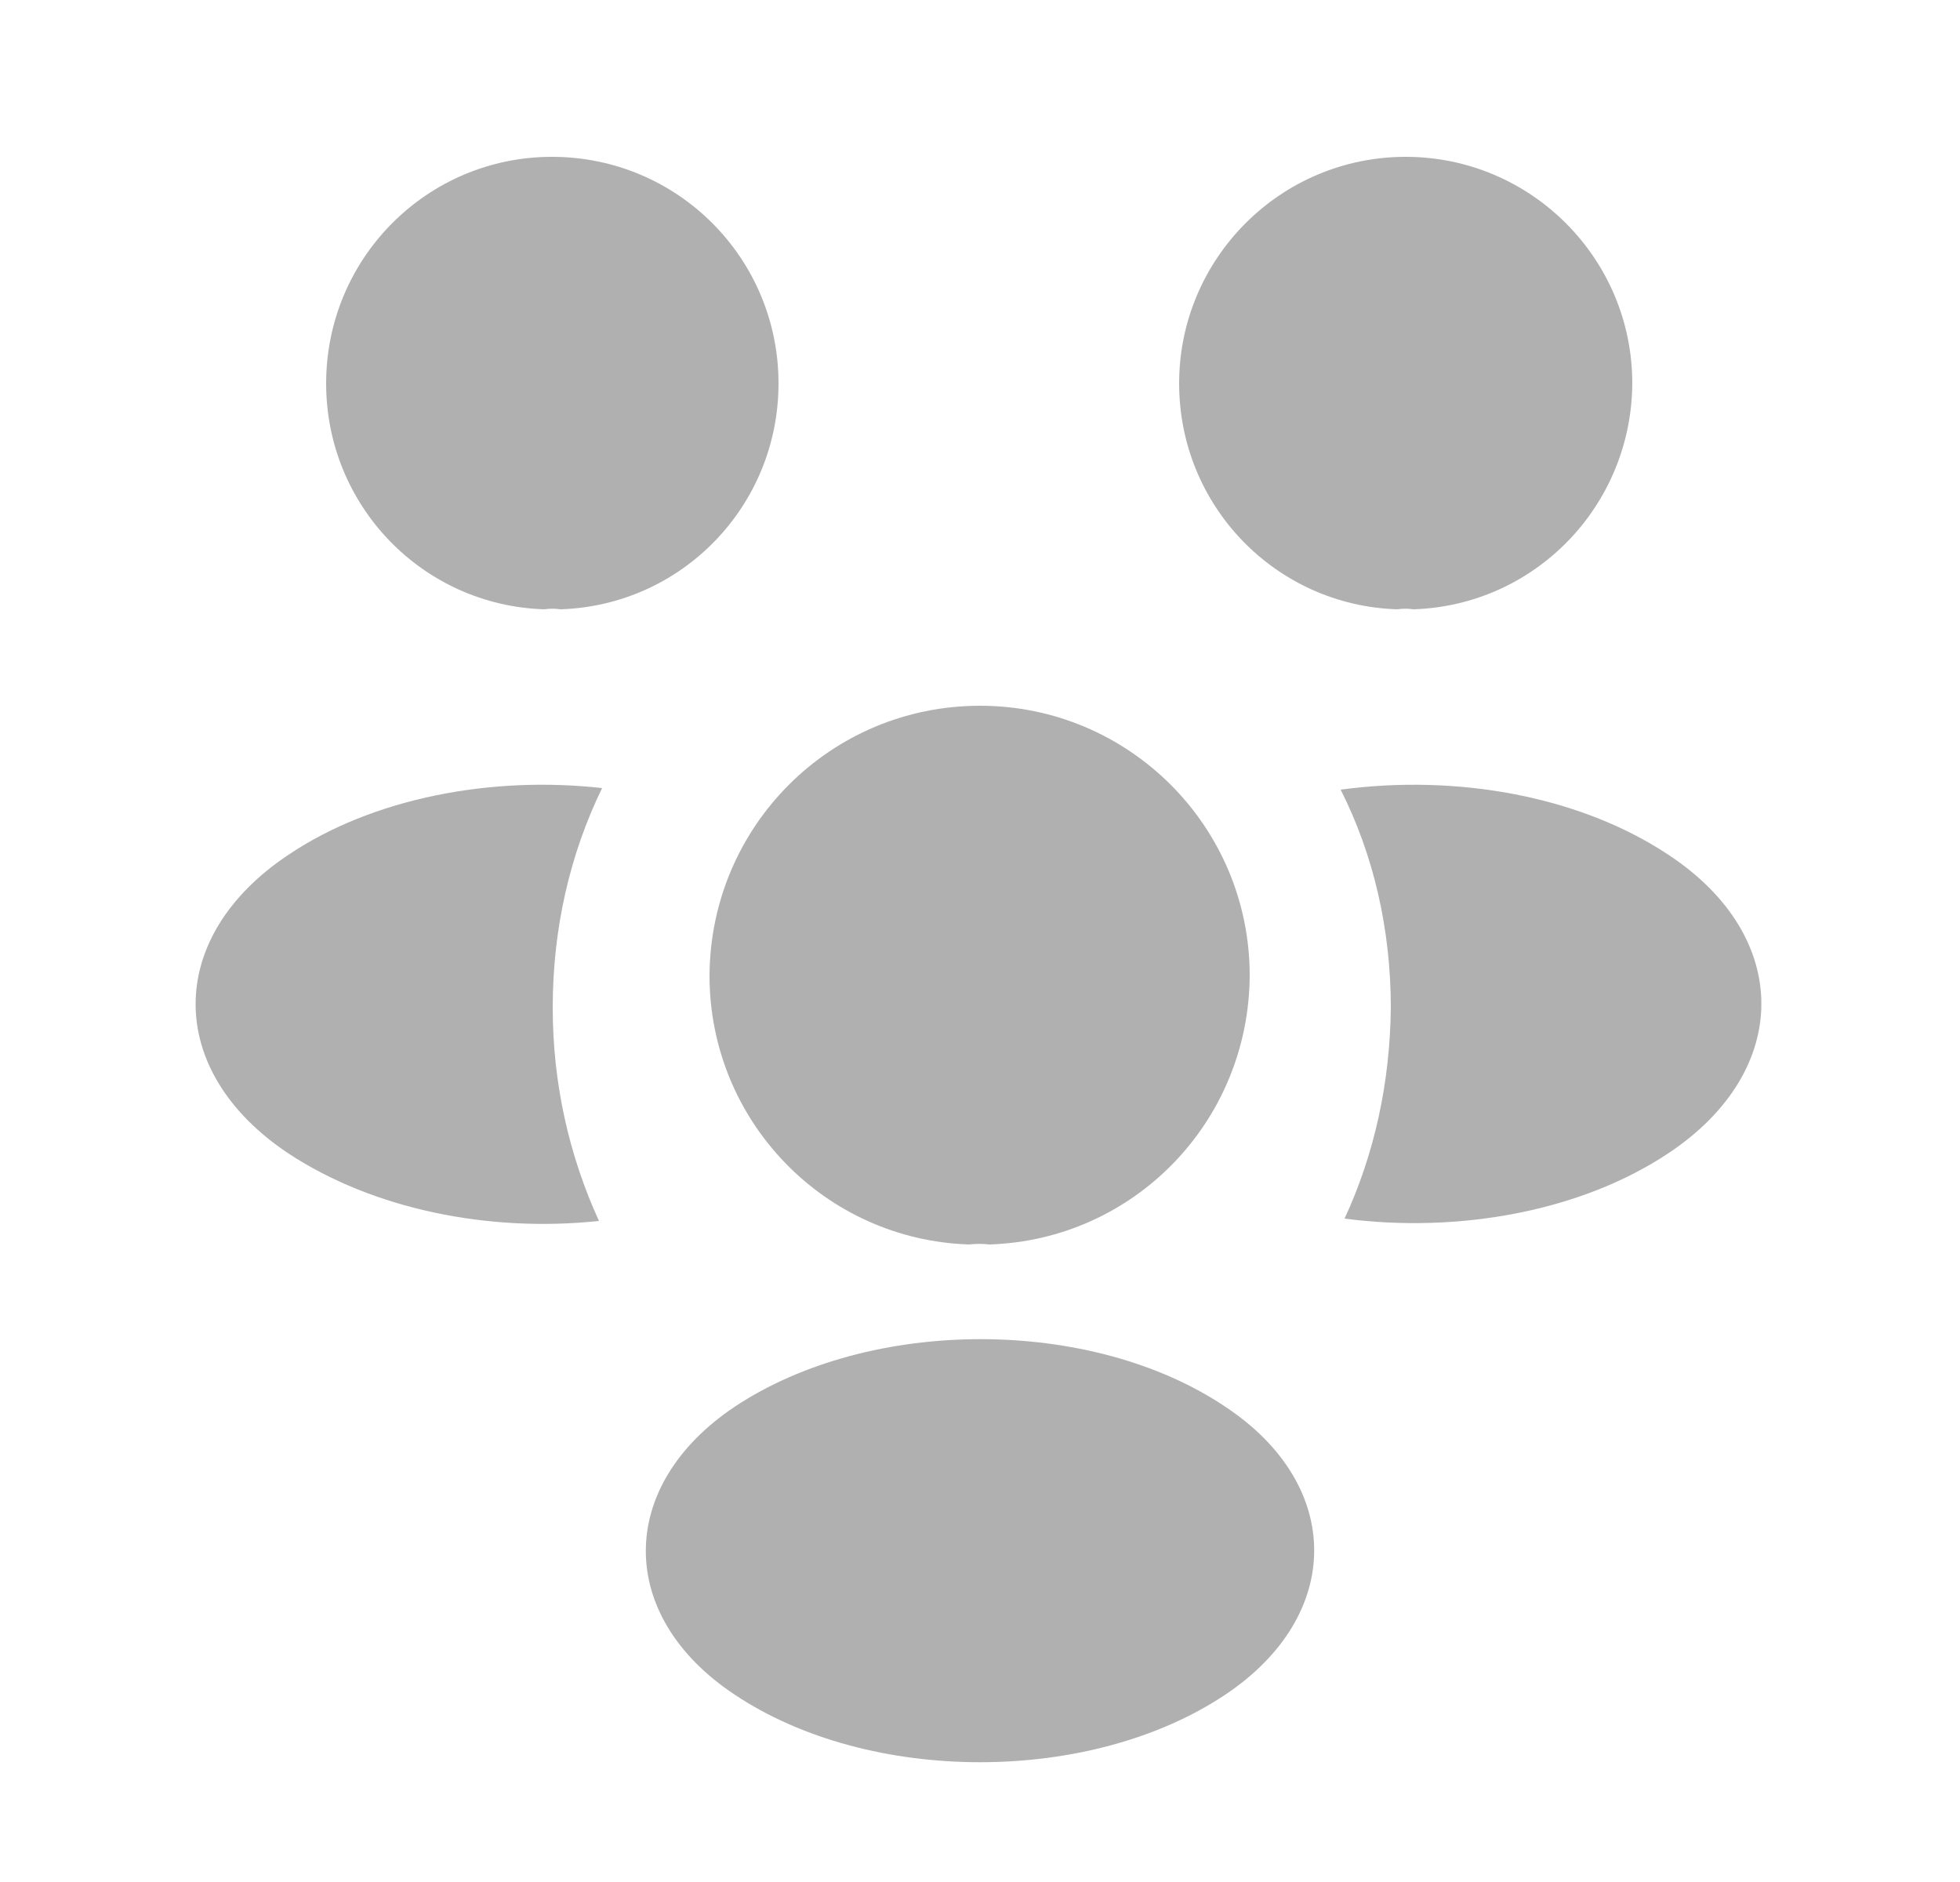
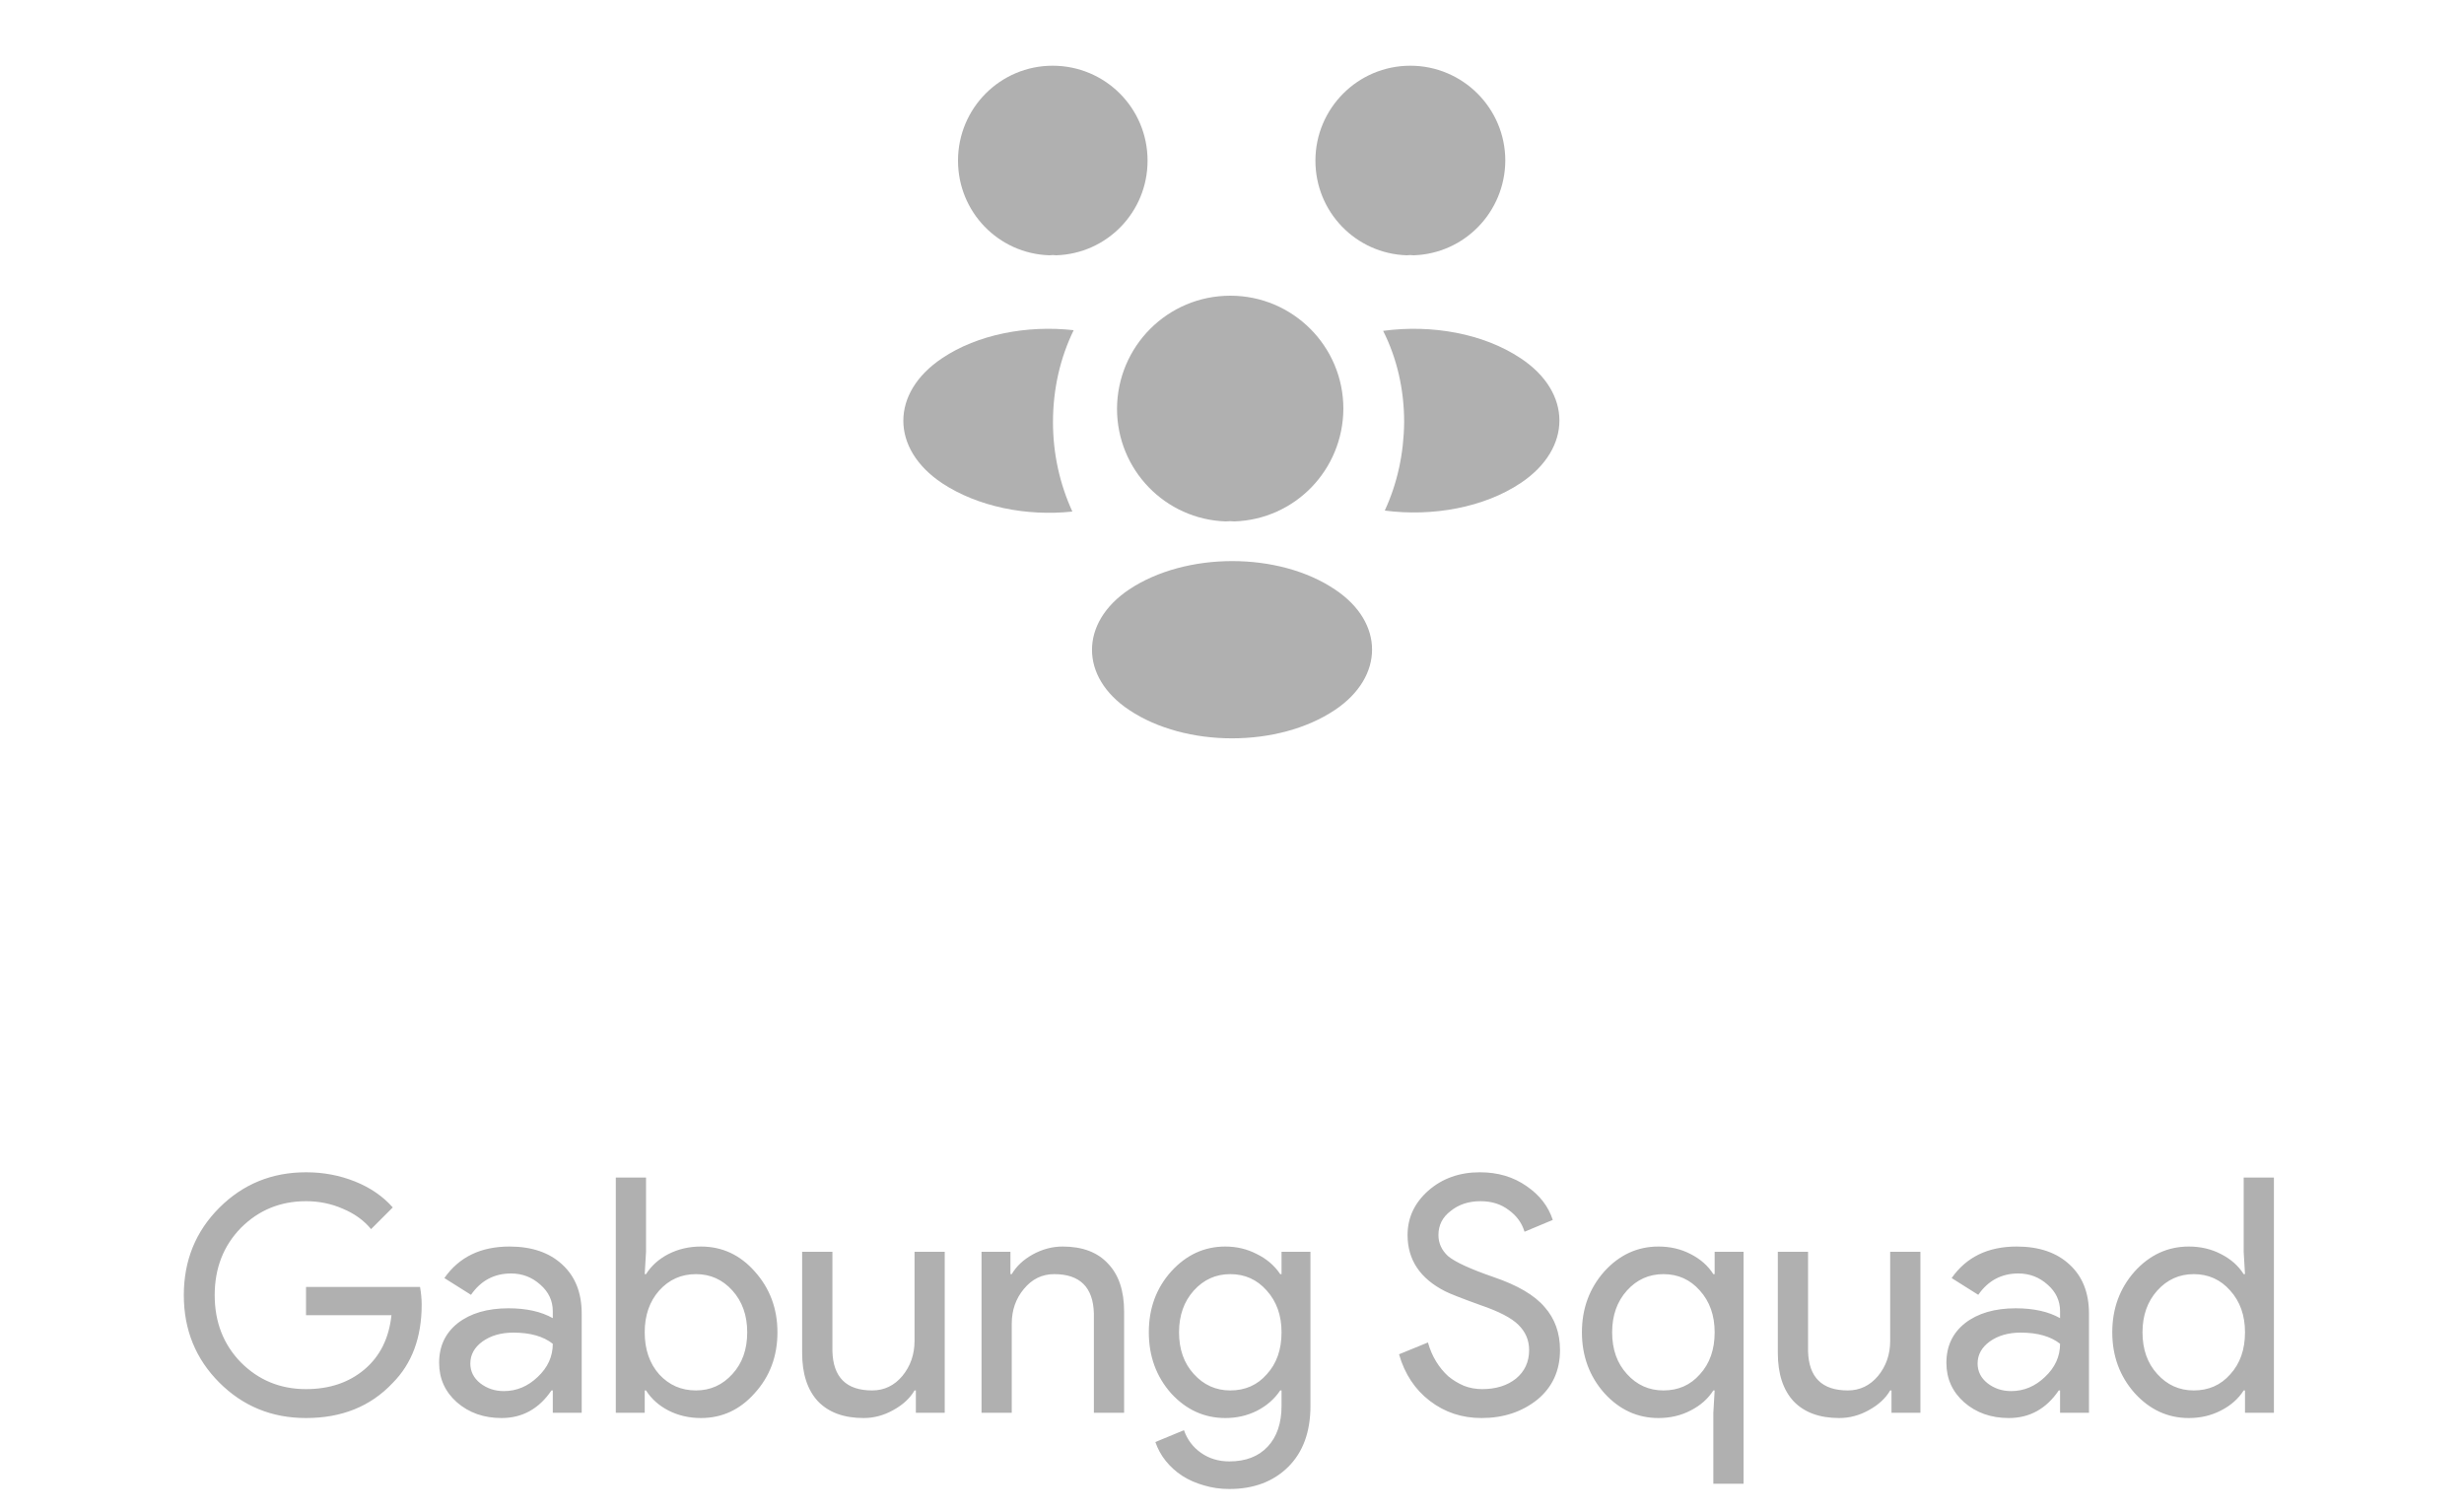
- <svg xmlns="http://www.w3.org/2000/svg" width="25" height="24" viewBox="0 0 25 24" fill="none">
-   <path d="M18.03 7.77C17.96 7.76 17.89 7.76 17.82 7.77C16.27 7.72 15.04 6.45 15.04 4.89C15.04 3.3 16.33 2 17.93 2C19.52 2 20.82 3.29 20.82 4.89C20.81 6.45 19.58 7.72 18.03 7.77Z" fill="#B0B0B0" />
-   <path d="M21.29 14.7C20.17 15.45 18.6 15.73 17.15 15.54C17.53 14.72 17.73 13.81 17.74 12.85C17.74 11.85 17.52 10.9 17.1 10.07C18.58 9.87 20.15 10.15 21.28 10.9C22.86 11.94 22.86 13.65 21.29 14.7Z" fill="#B0B0B0" />
-   <path d="M6.94 7.77C7.01 7.76 7.08 7.76 7.15 7.77C8.7 7.72 9.93 6.45 9.93 4.89C9.93 3.29 8.64 2 7.04 2C5.45 2 4.16 3.29 4.16 4.89C4.16 6.45 5.39 7.72 6.94 7.77Z" fill="#B0B0B0" />
-   <path d="M7.05 12.85C7.05 13.82 7.26 14.74 7.64 15.57C6.23 15.72 4.76 15.42 3.68 14.71C2.1 13.66 2.1 11.95 3.68 10.9C4.75 10.18 6.26 9.89 7.68 10.05C7.27 10.89 7.05 11.84 7.05 12.85Z" fill="#B0B0B0" />
-   <path d="M12.62 15.87C12.54 15.86 12.45 15.86 12.36 15.87C10.52 15.81 9.05 14.3 9.05 12.44C9.06 10.54 10.59 9 12.5 9C14.4 9 15.94 10.54 15.94 12.44C15.93 14.3 14.47 15.81 12.62 15.87Z" fill="#B0B0B0" />
-   <path d="M9.37 17.94C7.86 18.95 7.86 20.61 9.37 21.61C11.09 22.76 13.91 22.76 15.63 21.61C17.14 20.6 17.14 18.94 15.63 17.94C13.92 16.79 11.1 16.79 9.37 17.94Z" fill="#B0B0B0" />
+ <svg xmlns="http://www.w3.org/2000/svg" width="75" height="46" viewBox="0 0 75 46" fill="none">
+   <path d="M43.029 7.77C42.959 7.76 42.889 7.76 42.819 7.77C41.269 7.72 40.039 6.45 40.039 4.89C40.039 3.3 41.329 2 42.929 2C44.519 2 45.819 3.29 45.819 4.89C45.809 6.45 44.579 7.72 43.029 7.77Z" fill="#B0B0B0" />
+   <path d="M46.29 14.7C45.17 15.45 43.6 15.73 42.15 15.54C42.53 14.72 42.73 13.81 42.74 12.85C42.74 11.85 42.52 10.9 42.1 10.07C43.58 9.87 45.15 10.15 46.28 10.9C47.86 11.94 47.86 13.65 46.29 14.7Z" fill="#B0B0B0" />
+   <path d="M31.94 7.77C32.01 7.76 32.08 7.76 32.15 7.77C33.7 7.72 34.93 6.45 34.93 4.89C34.93 3.29 33.64 2 32.04 2C30.45 2 29.16 3.29 29.16 4.89C29.16 6.45 30.39 7.72 31.94 7.77Z" fill="#B0B0B0" />
+   <path d="M32.051 12.85C32.051 13.82 32.261 14.74 32.641 15.57C31.231 15.72 29.761 15.42 28.681 14.71C27.101 13.66 27.101 11.95 28.681 10.9C29.751 10.18 31.261 9.89 32.681 10.05C32.271 10.89 32.051 11.84 32.051 12.85Z" fill="#B0B0B0" />
+   <path d="M37.57 15.87C37.49 15.86 37.4 15.86 37.31 15.87C35.47 15.81 34 14.3 34 12.44C34.01 10.54 35.54 9 37.45 9C39.35 9 40.89 10.54 40.89 12.44C40.88 14.3 39.42 15.81 37.57 15.87Z" fill="#B0B0B0" />
+   <path d="M34.371 17.94C32.861 18.95 32.861 20.61 34.371 21.61C36.091 22.76 38.911 22.76 40.631 21.61C42.141 20.6 42.141 18.94 40.631 17.94C38.921 16.79 36.101 16.79 34.371 17.94Z" fill="#B0B0B0" />
+   <path d="M12.835 39.71C12.835 40.71 12.538 41.507 11.945 42.1C11.278 42.807 10.401 43.16 9.315 43.16C8.275 43.16 7.395 42.8 6.675 42.08C5.955 41.36 5.595 40.473 5.595 39.42C5.595 38.367 5.955 37.48 6.675 36.76C7.395 36.04 8.275 35.68 9.315 35.68C9.841 35.68 10.338 35.773 10.805 35.96C11.271 36.147 11.655 36.41 11.955 36.75L11.295 37.41C11.075 37.143 10.788 36.937 10.435 36.79C10.088 36.637 9.715 36.56 9.315 36.56C8.535 36.56 7.875 36.83 7.335 37.37C6.801 37.917 6.535 38.6 6.535 39.42C6.535 40.24 6.801 40.923 7.335 41.47C7.875 42.01 8.535 42.28 9.315 42.28C10.028 42.28 10.621 42.08 11.095 41.68C11.568 41.28 11.841 40.73 11.915 40.03H9.315V39.17H12.785C12.818 39.357 12.835 39.537 12.835 39.71ZM14.316 41.5C14.316 41.74 14.416 41.94 14.616 42.1C14.823 42.26 15.063 42.34 15.336 42.34C15.723 42.34 16.066 42.197 16.366 41.91C16.673 41.623 16.826 41.287 16.826 40.9C16.539 40.673 16.139 40.56 15.626 40.56C15.253 40.56 14.939 40.65 14.686 40.83C14.439 41.01 14.316 41.233 14.316 41.5ZM15.506 37.94C16.186 37.94 16.723 38.123 17.116 38.49C17.509 38.85 17.706 39.347 17.706 39.98V43H16.826V42.32H16.786C16.406 42.88 15.899 43.16 15.266 43.16C14.726 43.16 14.273 43 13.906 42.68C13.546 42.36 13.366 41.96 13.366 41.48C13.366 40.973 13.556 40.57 13.936 40.27C14.323 39.97 14.836 39.82 15.476 39.82C16.023 39.82 16.473 39.92 16.826 40.12V39.91C16.826 39.59 16.699 39.32 16.446 39.1C16.193 38.873 15.896 38.76 15.556 38.76C15.043 38.76 14.636 38.977 14.336 39.41L13.526 38.9C13.973 38.26 14.633 37.94 15.506 37.94ZM21.334 43.16C20.974 43.16 20.644 43.083 20.344 42.93C20.05 42.777 19.824 42.573 19.664 42.32H19.624V43H18.744V35.84H19.664V38.1L19.624 38.78H19.664C19.824 38.527 20.05 38.323 20.344 38.17C20.644 38.017 20.974 37.94 21.334 37.94C21.98 37.94 22.527 38.193 22.974 38.7C23.434 39.213 23.664 39.83 23.664 40.55C23.664 41.277 23.434 41.893 22.974 42.4C22.527 42.907 21.98 43.16 21.334 43.16ZM21.184 42.32C21.624 42.32 21.994 42.153 22.294 41.82C22.594 41.493 22.744 41.07 22.744 40.55C22.744 40.037 22.594 39.613 22.294 39.28C21.994 38.947 21.624 38.78 21.184 38.78C20.737 38.78 20.364 38.947 20.064 39.28C19.77 39.613 19.624 40.037 19.624 40.55C19.624 41.07 19.77 41.497 20.064 41.83C20.364 42.157 20.737 42.32 21.184 42.32ZM28.756 43H27.877V42.32H27.837C27.697 42.56 27.48 42.76 27.186 42.92C26.9 43.08 26.6 43.16 26.287 43.16C25.686 43.16 25.223 42.99 24.896 42.65C24.576 42.303 24.416 41.813 24.416 41.18V38.1H25.337V41.12C25.357 41.92 25.76 42.32 26.547 42.32C26.913 42.32 27.22 42.173 27.466 41.88C27.713 41.58 27.837 41.223 27.837 40.81V38.1H28.756V43ZM29.876 38.1H30.756V38.78H30.796C30.936 38.54 31.15 38.34 31.436 38.18C31.73 38.02 32.033 37.94 32.346 37.94C32.946 37.94 33.406 38.113 33.726 38.46C34.053 38.8 34.216 39.287 34.216 39.92V43H33.296V39.98C33.276 39.18 32.873 38.78 32.086 38.78C31.72 38.78 31.413 38.93 31.166 39.23C30.92 39.523 30.796 39.877 30.796 40.29V43H29.876V38.1ZM37.447 42.32C37.901 42.32 38.271 42.157 38.557 41.83C38.858 41.503 39.008 41.077 39.008 40.55C39.008 40.037 38.858 39.613 38.557 39.28C38.264 38.947 37.894 38.78 37.447 38.78C37.008 38.78 36.638 38.947 36.337 39.28C36.038 39.613 35.888 40.037 35.888 40.55C35.888 41.07 36.038 41.493 36.337 41.82C36.638 42.153 37.008 42.32 37.447 42.32ZM37.417 45.32C37.144 45.32 36.888 45.283 36.648 45.21C36.407 45.143 36.188 45.047 35.987 44.92C35.794 44.793 35.627 44.643 35.487 44.47C35.347 44.297 35.241 44.103 35.167 43.89L36.038 43.53C36.138 43.817 36.311 44.047 36.557 44.22C36.804 44.393 37.091 44.48 37.417 44.48C37.917 44.48 38.307 44.33 38.587 44.03C38.867 43.73 39.008 43.317 39.008 42.79V42.32H38.968C38.794 42.58 38.557 42.787 38.258 42.94C37.964 43.087 37.644 43.16 37.297 43.16C36.657 43.16 36.108 42.91 35.648 42.41C35.194 41.897 34.968 41.277 34.968 40.55C34.968 39.823 35.194 39.207 35.648 38.7C36.108 38.193 36.657 37.94 37.297 37.94C37.644 37.94 37.964 38.017 38.258 38.17C38.557 38.317 38.794 38.52 38.968 38.78H39.008V38.1H39.888V42.79C39.888 43.577 39.664 44.193 39.218 44.64C38.764 45.093 38.164 45.32 37.417 45.32ZM47.484 41.09C47.484 41.717 47.254 42.22 46.794 42.6C46.327 42.973 45.76 43.16 45.094 43.16C44.5 43.16 43.977 42.987 43.524 42.64C43.07 42.293 42.757 41.82 42.584 41.22L43.464 40.86C43.524 41.073 43.607 41.267 43.714 41.44C43.82 41.613 43.944 41.763 44.084 41.89C44.23 42.01 44.39 42.107 44.564 42.18C44.737 42.247 44.92 42.28 45.114 42.28C45.534 42.28 45.877 42.173 46.144 41.96C46.41 41.74 46.544 41.45 46.544 41.09C46.544 40.79 46.434 40.533 46.214 40.32C46.007 40.113 45.62 39.913 45.054 39.72C44.48 39.513 44.124 39.373 43.984 39.3C43.224 38.913 42.844 38.343 42.844 37.59C42.844 37.063 43.054 36.613 43.474 36.24C43.9 35.867 44.424 35.68 45.044 35.68C45.59 35.68 46.064 35.82 46.464 36.1C46.864 36.373 47.13 36.717 47.264 37.13L46.404 37.49C46.324 37.223 46.164 37.003 45.924 36.83C45.69 36.65 45.404 36.56 45.064 36.56C44.704 36.56 44.4 36.66 44.154 36.86C43.907 37.047 43.784 37.29 43.784 37.59C43.784 37.837 43.88 38.05 44.074 38.23C44.287 38.41 44.75 38.623 45.464 38.87C46.19 39.117 46.707 39.42 47.014 39.78C47.327 40.133 47.484 40.57 47.484 41.09ZM53.071 45.16H52.151V43L52.191 42.32H52.151C51.991 42.573 51.761 42.777 51.461 42.93C51.168 43.083 50.841 43.16 50.481 43.16C49.841 43.16 49.291 42.907 48.831 42.4C48.378 41.887 48.151 41.27 48.151 40.55C48.151 39.83 48.378 39.213 48.831 38.7C49.291 38.193 49.841 37.94 50.481 37.94C50.841 37.94 51.168 38.017 51.461 38.17C51.761 38.323 51.991 38.527 52.151 38.78H52.191V38.1H53.071V45.16ZM50.631 42.32C51.084 42.32 51.454 42.157 51.741 41.83C52.041 41.503 52.191 41.077 52.191 40.55C52.191 40.037 52.041 39.613 51.741 39.28C51.448 38.947 51.078 38.78 50.631 38.78C50.191 38.78 49.821 38.947 49.521 39.28C49.221 39.613 49.071 40.037 49.071 40.55C49.071 41.07 49.221 41.493 49.521 41.82C49.821 42.153 50.191 42.32 50.631 42.32ZM58.454 43H57.574V42.32H57.534C57.394 42.56 57.177 42.76 56.884 42.92C56.597 43.08 56.297 43.16 55.984 43.16C55.384 43.16 54.92 42.99 54.594 42.65C54.274 42.303 54.114 41.813 54.114 41.18V38.1H55.034V41.12C55.054 41.92 55.457 42.32 56.244 42.32C56.61 42.32 56.917 42.173 57.164 41.88C57.41 41.58 57.534 41.223 57.534 40.81V38.1H58.454V43ZM60.195 41.5C60.195 41.74 60.295 41.94 60.495 42.1C60.702 42.26 60.941 42.34 61.215 42.34C61.602 42.34 61.945 42.197 62.245 41.91C62.551 41.623 62.705 41.287 62.705 40.9C62.418 40.673 62.018 40.56 61.505 40.56C61.132 40.56 60.818 40.65 60.565 40.83C60.318 41.01 60.195 41.233 60.195 41.5ZM61.385 37.94C62.065 37.94 62.602 38.123 62.995 38.49C63.388 38.85 63.585 39.347 63.585 39.98V43H62.705V42.32H62.665C62.285 42.88 61.778 43.16 61.145 43.16C60.605 43.16 60.151 43 59.785 42.68C59.425 42.36 59.245 41.96 59.245 41.48C59.245 40.973 59.435 40.57 59.815 40.27C60.202 39.97 60.715 39.82 61.355 39.82C61.901 39.82 62.352 39.92 62.705 40.12V39.91C62.705 39.59 62.578 39.32 62.325 39.1C62.072 38.873 61.775 38.76 61.435 38.76C60.922 38.76 60.515 38.977 60.215 39.41L59.405 38.9C59.852 38.26 60.511 37.94 61.385 37.94ZM66.774 42.32C67.227 42.32 67.597 42.157 67.884 41.83C68.184 41.503 68.334 41.077 68.334 40.55C68.334 40.037 68.184 39.613 67.884 39.28C67.59 38.947 67.22 38.78 66.774 38.78C66.334 38.78 65.964 38.947 65.664 39.28C65.364 39.613 65.214 40.037 65.214 40.55C65.214 41.07 65.364 41.493 65.664 41.82C65.964 42.153 66.334 42.32 66.774 42.32ZM66.624 43.16C65.984 43.16 65.434 42.907 64.974 42.4C64.52 41.887 64.294 41.27 64.294 40.55C64.294 39.83 64.52 39.213 64.974 38.7C65.434 38.193 65.984 37.94 66.624 37.94C66.984 37.94 67.31 38.017 67.604 38.17C67.904 38.323 68.134 38.527 68.294 38.78H68.334L68.294 38.1V35.84H69.214V43H68.334V42.32H68.294C68.134 42.573 67.904 42.777 67.604 42.93C67.31 43.083 66.984 43.16 66.624 43.16Z" fill="#B0B0B0" />
</svg>
